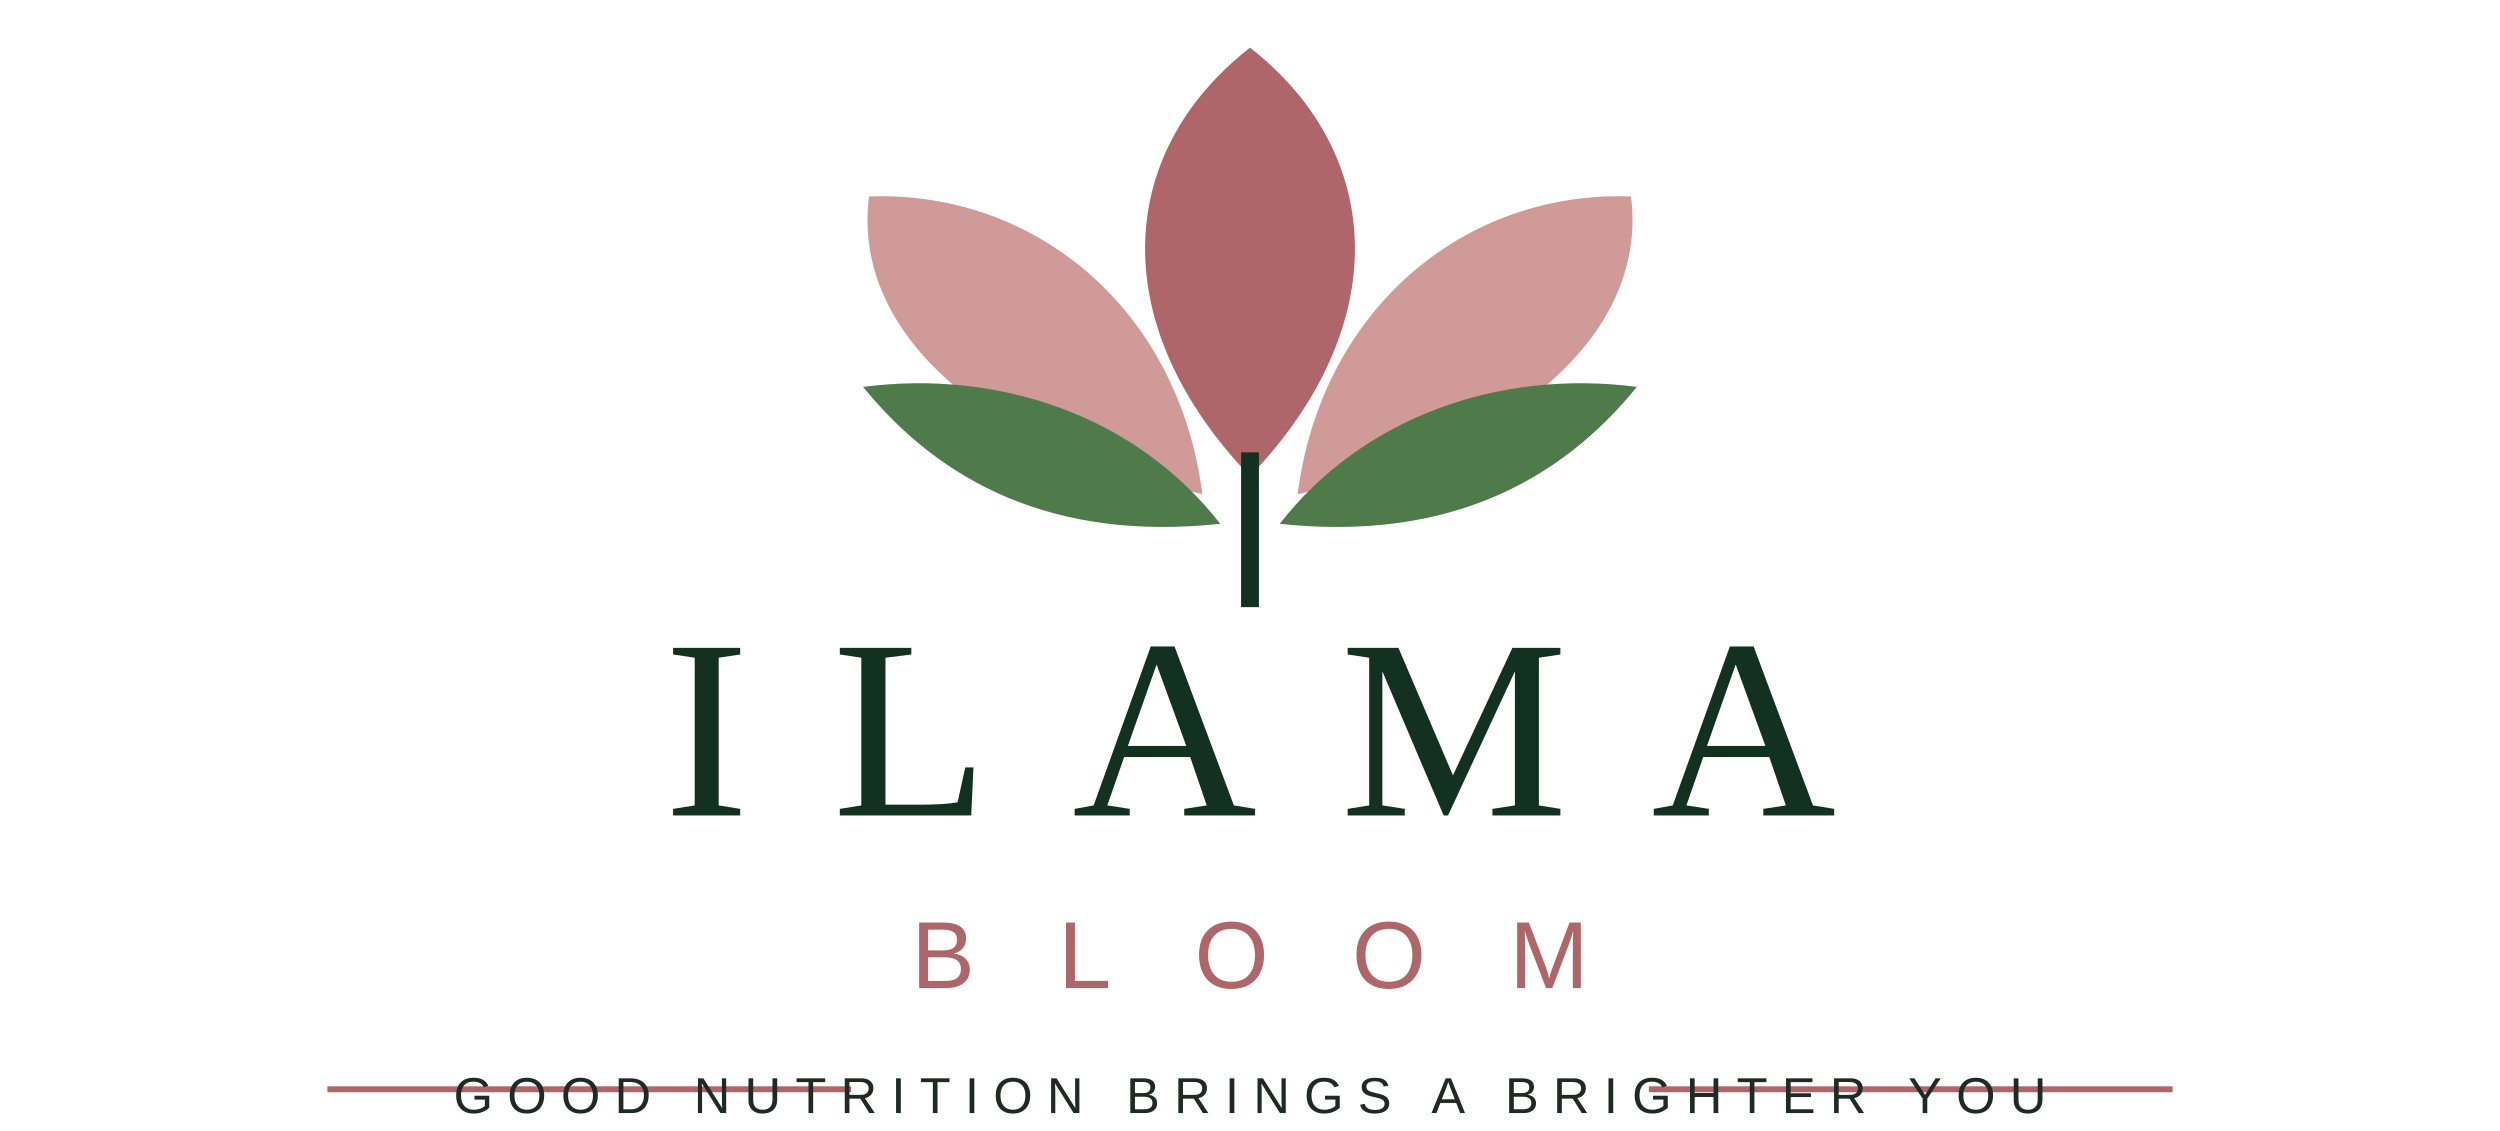
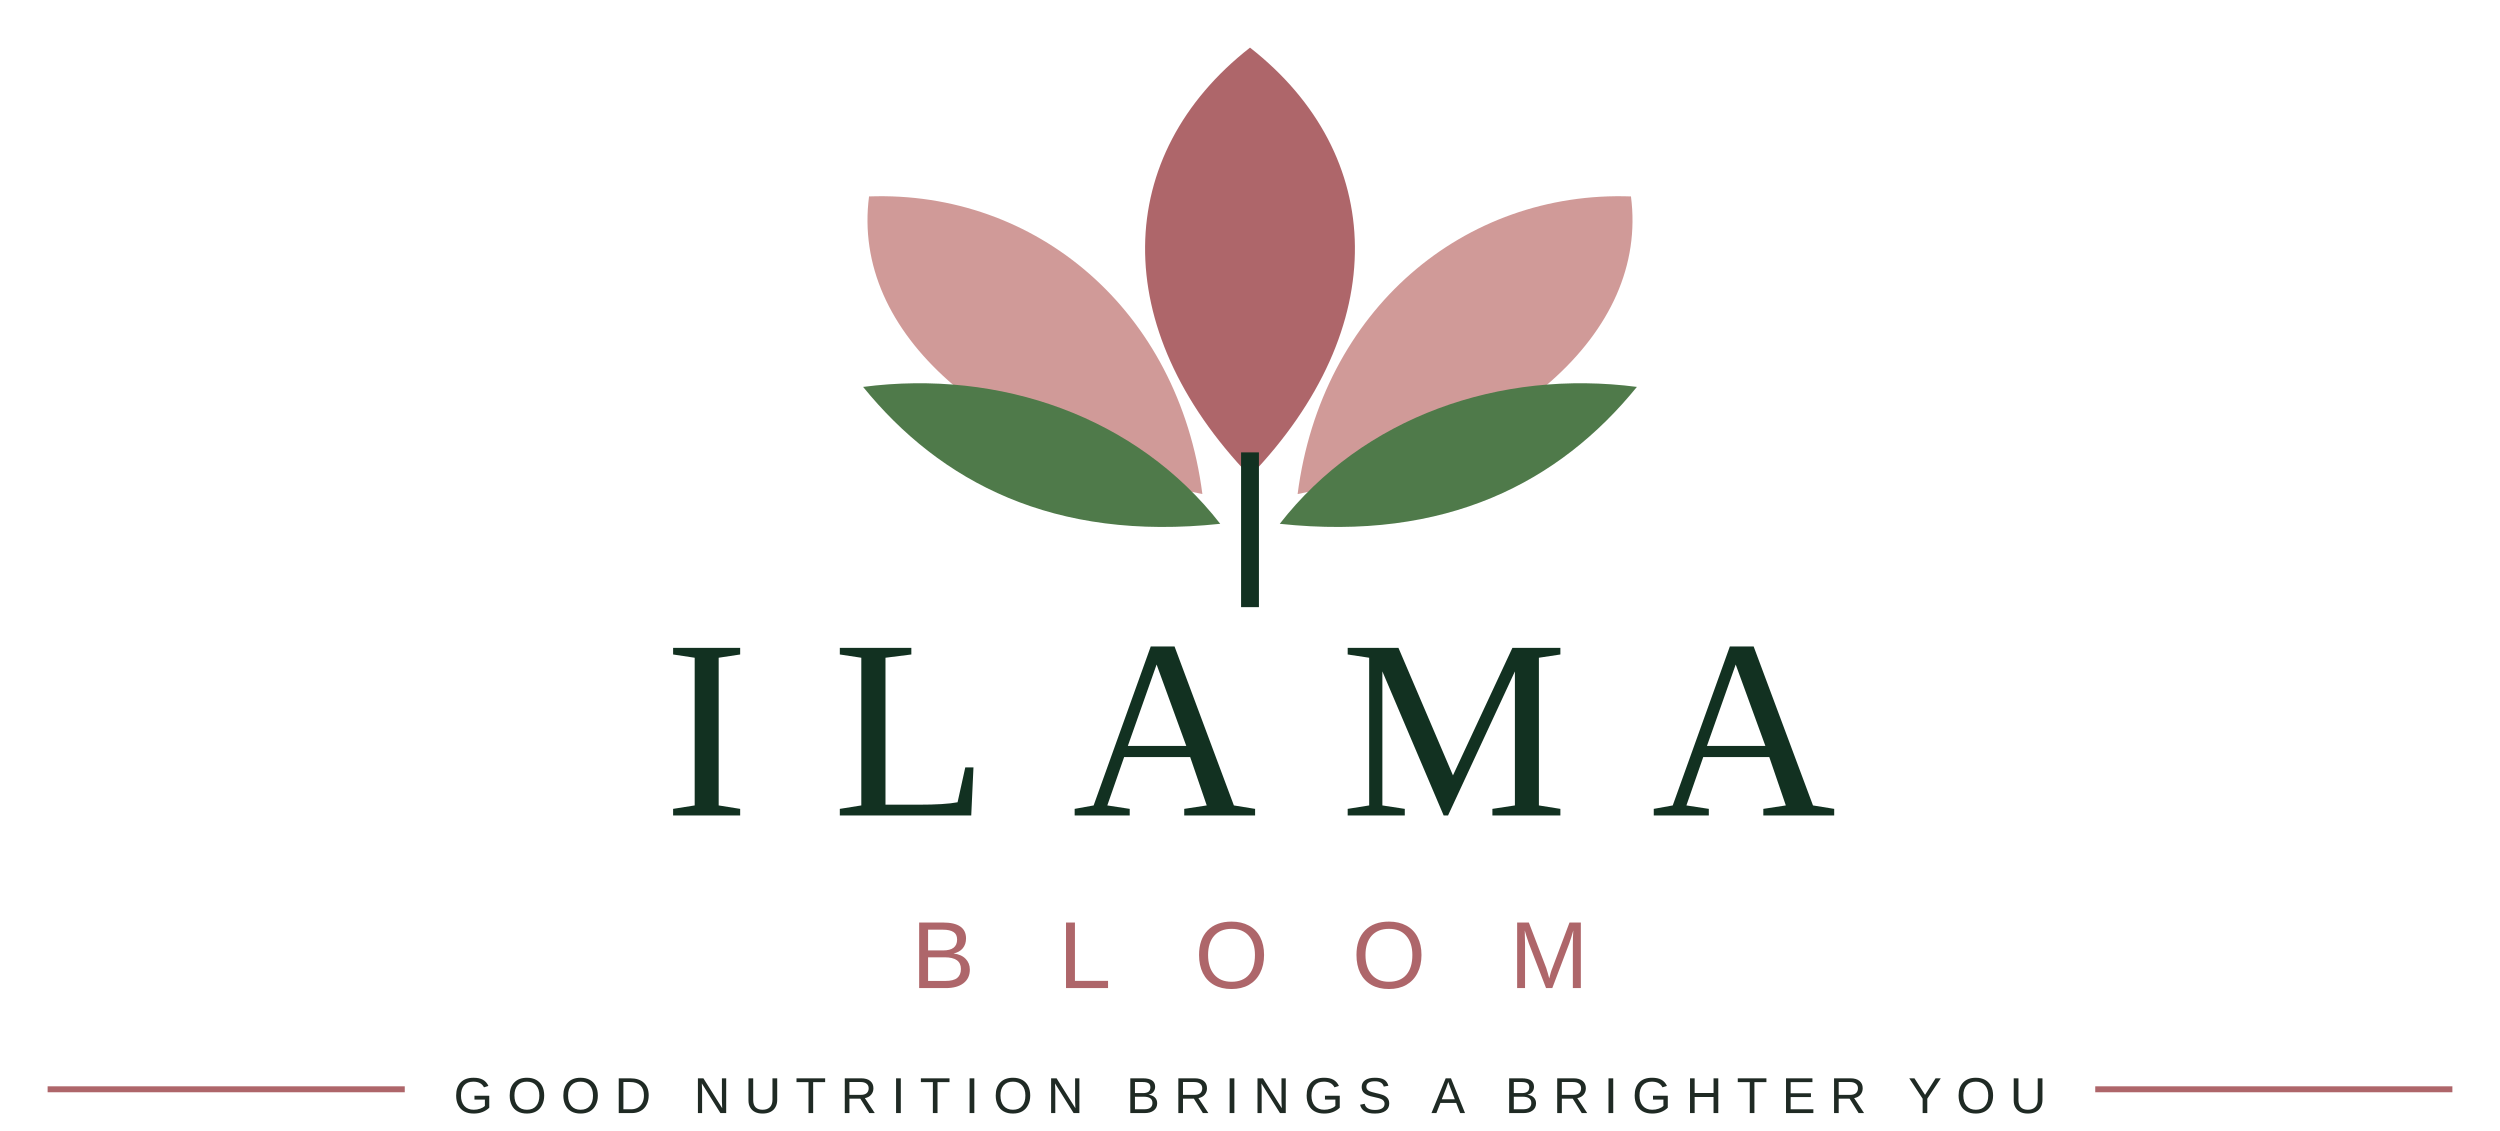
<svg xmlns="http://www.w3.org/2000/svg" viewBox="0 0 420 190" role="img" aria-labelledby="t d">
  <g transform="translate(210 8)">
    <path d="M0 72C-24 47-23 18 0 0C23 18 24 47 0 72Z" fill="#AE666A" />
    <path d="M-8 75C-44 68-67 48-64 25C-36 24-12 44-8 75Z" fill="#D09A98" />
    <path d="M8 75C44 68 67 48 64 25C36 24 12 44 8 75Z" fill="#D09A98" />
    <path d="M-5 80C-33 83-52 73-65 57C-42 54-19 62-5 80Z" fill="#4F7A4A" />
    <path d="M5 80C33 83 52 73 65 57C42 54 19 62 5 80Z" fill="#4F7A4A" />
    <path d="M0 68V94" stroke="#123121" stroke-width="3" />
  </g>
  <text x="210" y="137" text-anchor="middle" fill="#123121" font-family="Georgia,'Times New Roman',serif" font-size="43" letter-spacing="14">ILAMA</text>
  <text x="210" y="166" text-anchor="middle" fill="#AE666A" font-family="Arial,sans-serif" font-size="16" letter-spacing="14">BLOOM</text>
-   <path d="M55 183h88M277 183h88" stroke="#AE666A" stroke-width="1" />
+   <path d="M8 183h60M352 183h60" stroke="#AE666A" stroke-width="1" />
  <text x="210" y="187" text-anchor="middle" fill="#1F2A24" font-family="Arial,sans-serif" font-size="8.5" letter-spacing="2.4">GOOD NUTRITION BRINGS A BRIGHTER YOU</text>
</svg>
